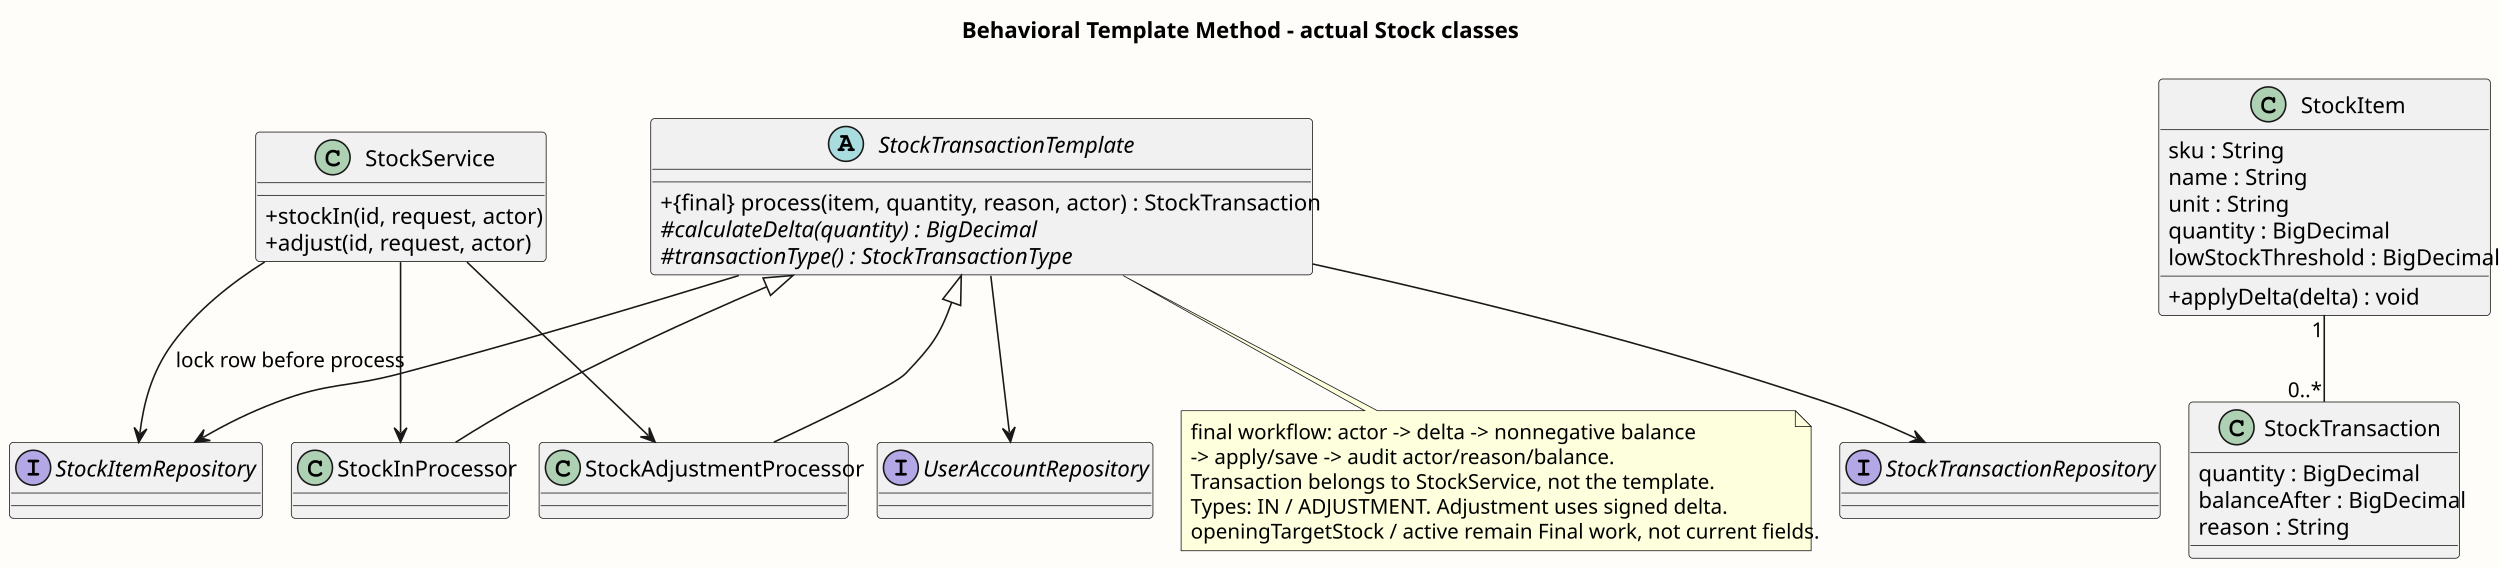
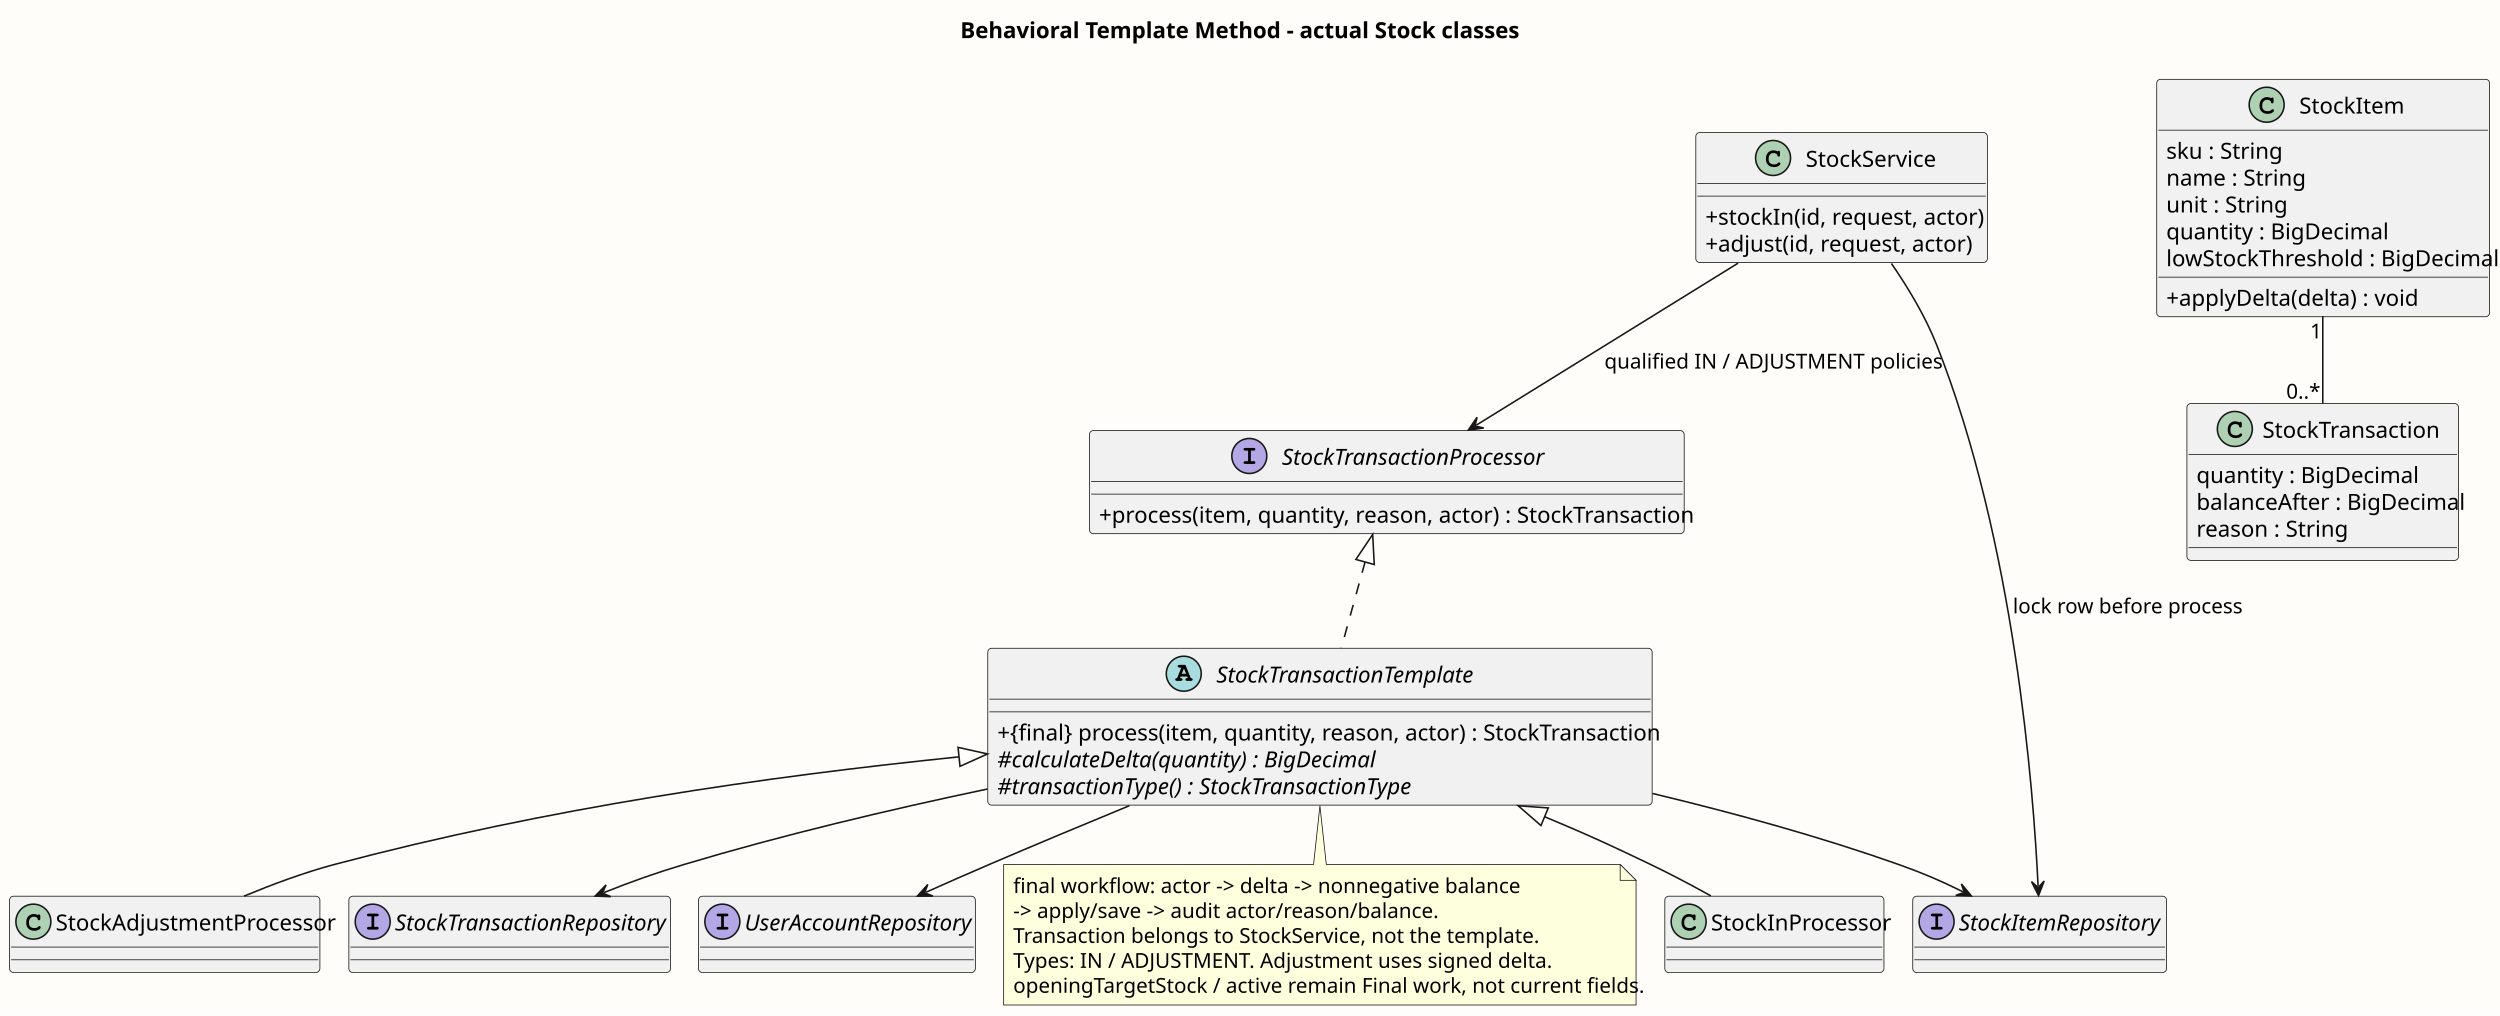
- <svg xmlns="http://www.w3.org/2000/svg" contentStyleType="text/css" data-diagram-type="CLASS" height="359px" preserveAspectRatio="none" style="width:1579px;height:359px;background:#FFFDF9;" version="1.1" viewBox="0 0 1579 359" width="1579px" zoomAndPan="magnify">
+ <svg xmlns="http://www.w3.org/2000/svg" contentStyleType="text/css" data-diagram-type="CLASS" height="639px" preserveAspectRatio="none" style="width:1573px;height:639px;background:#FFFDF9;" version="1.1" viewBox="0 0 1573 639" width="1573px" zoomAndPan="magnify">
  <defs />
  <g>
-     <rect fill="#FFFDF9" height="359" style="stroke:transparent;stroke-width:1;" width="1579" x="0" y="0" />
-     <text fill="#000000" font-family="Tahoma" font-size="14" font-weight="bold" lengthAdjust="spacing" textLength="356.583" x="607.458" y="24.007">Behavioral Template Method - actual Stock classes</text>
+     <rect fill="#FFFDF9" height="639" style="stroke:transparent;stroke-width:1;" width="1573" x="0" y="0" />
+     <text fill="#000000" font-family="Tahoma" font-size="14" font-weight="bold" lengthAdjust="spacing" textLength="356.583" x="604.208" y="24.007">Behavioral Template Method - actual Stock classes</text>
    <g id="elem_StockTransactionTemplate">
-       <rect codeLine="7" fill="#F1F1F1" height="98.695" id="StockTransactionTemplate" rx="2.5" ry="2.5" style="stroke:#181818;stroke-width:0.5;" width="418.034" x="411" y="74.898" />
-       <ellipse cx="534.327" cy="90.898" fill="#A9DCDF" rx="11" ry="11" style="stroke:#181818;stroke-width:1;" />
-       <path d="M536.515,92.664 L532.374,92.664 L531.952,93.695 L532.374,93.695 Q532.983,93.695 533.249,93.93 Q533.515,94.164 533.515,94.555 Q533.515,94.93 533.249,95.164 Q532.983,95.398 532.374,95.398 L530.077,95.398 Q529.468,95.398 529.218,95.164 Q528.952,94.93 528.952,94.539 Q528.952,94.164 529.233,93.93 Q529.499,93.68 530.124,93.695 L532.796,87.039 L531.687,87.039 Q531.077,87.039 530.812,86.805 Q530.546,86.57 530.546,86.18 Q530.546,85.805 530.812,85.57 Q531.077,85.336 531.687,85.336 L535.358,85.336 L538.749,93.695 Q539.343,93.695 539.53,93.836 Q539.921,94.102 539.921,94.555 Q539.921,94.93 539.655,95.164 Q539.405,95.398 538.796,95.398 L536.499,95.398 Q535.89,95.398 535.624,95.164 Q535.358,94.93 535.358,94.539 Q535.358,94.164 535.624,93.93 Q535.89,93.695 536.499,93.695 L536.921,93.695 L536.515,92.664 Z M535.796,90.961 L534.437,87.586 L533.062,90.961 L535.796,90.961 Z " fill="#000000" />
-       <text fill="#000000" font-family="Tahoma" font-size="14" font-style="italic" lengthAdjust="spacing" textLength="162.88" x="554.827" y="96.456">StockTransactionTemplate</text>
-       <line style="stroke:#181818;stroke-width:0.5;" x1="412" x2="828.034" y1="106.898" y2="106.898" />
-       <line style="stroke:#181818;stroke-width:0.5;" x1="412" x2="828.034" y1="114.898" y2="114.898" />
-       <text fill="#000000" font-family="Tahoma" font-size="14" lengthAdjust="spacing" textLength="406.034" x="417" y="132.905">+{final} process(item, quantity, reason, actor) : StockTransaction</text>
-       <text fill="#000000" font-family="Tahoma" font-size="14" font-style="italic" lengthAdjust="spacing" textLength="238.827" x="417" y="149.804">#calculateDelta(quantity) : BigDecimal</text>
-       <text fill="#000000" font-family="Tahoma" font-size="14" font-style="italic" lengthAdjust="spacing" textLength="268.584" x="417" y="166.702">#transactionType() : StockTransactionType</text>
+       <rect codeLine="7" fill="#F1F1F1" height="98.695" id="StockTransactionTemplate" rx="2.5" ry="2.5" style="stroke:#181818;stroke-width:0.5;" width="418.034" x="621.5" y="407.898" />
+       <ellipse cx="744.827" cy="423.898" fill="#A9DCDF" rx="11" ry="11" style="stroke:#181818;stroke-width:1;" />
+       <path d="M747.015,425.664 L742.874,425.664 L742.452,426.695 L742.874,426.695 Q743.483,426.695 743.749,426.93 Q744.015,427.164 744.015,427.555 Q744.015,427.93 743.749,428.164 Q743.483,428.398 742.874,428.398 L740.577,428.398 Q739.968,428.398 739.718,428.164 Q739.452,427.93 739.452,427.539 Q739.452,427.164 739.733,426.93 Q739.999,426.68 740.624,426.695 L743.296,420.039 L742.187,420.039 Q741.577,420.039 741.312,419.805 Q741.046,419.57 741.046,419.18 Q741.046,418.805 741.312,418.57 Q741.577,418.336 742.187,418.336 L745.858,418.336 L749.249,426.695 Q749.843,426.695 750.03,426.836 Q750.421,427.102 750.421,427.555 Q750.421,427.93 750.155,428.164 Q749.905,428.398 749.296,428.398 L746.999,428.398 Q746.39,428.398 746.124,428.164 Q745.858,427.93 745.858,427.539 Q745.858,427.164 746.124,426.93 Q746.39,426.695 746.999,426.695 L747.421,426.695 L747.015,425.664 Z M746.296,423.961 L744.937,420.586 L743.562,423.961 L746.296,423.961 Z " fill="#000000" />
+       <text fill="#000000" font-family="Tahoma" font-size="14" font-style="italic" lengthAdjust="spacing" textLength="162.88" x="765.327" y="429.456">StockTransactionTemplate</text>
+       <line style="stroke:#181818;stroke-width:0.5;" x1="622.5" x2="1038.534" y1="439.898" y2="439.898" />
+       <line style="stroke:#181818;stroke-width:0.5;" x1="622.5" x2="1038.534" y1="447.898" y2="447.898" />
+       <text fill="#000000" font-family="Tahoma" font-size="14" lengthAdjust="spacing" textLength="406.034" x="627.5" y="465.905">+{final} process(item, quantity, reason, actor) : StockTransaction</text>
+       <text fill="#000000" font-family="Tahoma" font-size="14" font-style="italic" lengthAdjust="spacing" textLength="238.827" x="627.5" y="482.804">#calculateDelta(quantity) : BigDecimal</text>
+       <text fill="#000000" font-family="Tahoma" font-size="14" font-style="italic" lengthAdjust="spacing" textLength="268.584" x="627.5" y="499.702">#transactionType() : StockTransactionType</text>
+     </g>
+     <g id="elem_StockTransactionProcessor">
+       <rect codeLine="12" fill="#F1F1F1" height="64.898" id="StockTransactionProcessor" rx="2.5" ry="2.5" style="stroke:#181818;stroke-width:0.5;" width="374.195" x="685.5" y="270.898" />
+       <ellipse cx="786.06" cy="286.898" fill="#B4A7E5" rx="11" ry="11" style="stroke:#181818;stroke-width:1;" />
+       <path d="M787.013,283.539 L787.013,290.195 L788.732,290.195 Q789.341,290.195 789.607,290.43 Q789.873,290.664 789.873,291.055 Q789.873,291.43 789.607,291.664 Q789.341,291.898 788.732,291.898 L783.591,291.898 Q782.982,291.898 782.716,291.664 Q782.451,291.43 782.451,291.039 Q782.451,290.664 782.716,290.43 Q782.982,290.195 783.591,290.195 L785.31,290.195 L785.31,283.539 L783.591,283.539 Q782.982,283.539 782.716,283.305 Q782.451,283.07 782.451,282.68 Q782.451,282.305 782.716,282.07 Q782.982,281.836 783.591,281.836 L788.732,281.836 Q789.341,281.836 789.607,282.07 Q789.873,282.305 789.873,282.68 Q789.873,283.07 789.607,283.305 Q789.341,283.539 788.732,283.539 L787.013,283.539 Z " fill="#000000" />
+       <text fill="#000000" font-family="Tahoma" font-size="14" font-style="italic" lengthAdjust="spacing" textLength="164.575" x="806.56" y="292.456">StockTransactionProcessor</text>
+       <line style="stroke:#181818;stroke-width:0.5;" x1="686.5" x2="1058.695" y1="302.898" y2="302.898" />
+       <line style="stroke:#181818;stroke-width:0.5;" x1="686.5" x2="1058.695" y1="310.898" y2="310.898" />
+       <text fill="#000000" font-family="Tahoma" font-size="14" lengthAdjust="spacing" textLength="362.195" x="691.5" y="328.905">+process(item, quantity, reason, actor) : StockTransaction</text>
    </g>
    <g id="elem_StockInProcessor">
-       <rect codeLine="12" fill="#F1F1F1" height="48" id="StockInProcessor" rx="2.5" ry="2.5" style="stroke:#181818;stroke-width:0.5;" width="137.882" x="184" y="279.398" />
-       <ellipse cx="199" cy="295.398" fill="#ADD1B2" rx="11" ry="11" style="stroke:#181818;stroke-width:1;" />
-       <path d="M201.766,291.273 Q201.922,291.055 202.109,290.945 Q202.297,290.836 202.516,290.836 Q202.891,290.836 203.125,291.102 Q203.359,291.352 203.359,291.961 L203.359,293.414 Q203.359,294.023 203.125,294.289 Q202.891,294.555 202.516,294.555 Q202.172,294.555 201.969,294.352 Q201.766,294.164 201.656,293.648 Q201.609,293.289 201.422,293.102 Q201.094,292.727 200.484,292.508 Q199.875,292.289 199.25,292.289 Q198.484,292.289 197.844,292.617 Q197.219,292.945 196.719,293.695 Q196.234,294.445 196.234,295.477 L196.234,296.57 Q196.234,297.805 197.125,298.633 Q198.016,299.445 199.609,299.445 Q200.547,299.445 201.203,299.195 Q201.594,299.039 202.016,298.602 Q202.281,298.336 202.422,298.258 Q202.578,298.18 202.781,298.18 Q203.109,298.18 203.359,298.445 Q203.625,298.695 203.625,299.039 Q203.625,299.383 203.281,299.789 Q202.781,300.367 201.984,300.695 Q200.906,301.148 199.609,301.148 Q198.094,301.148 196.891,300.523 Q195.906,300.023 195.219,298.961 Q194.531,297.883 194.531,296.602 L194.531,295.445 Q194.531,294.117 195.141,292.977 Q195.766,291.82 196.859,291.211 Q197.953,290.586 199.188,290.586 Q199.922,290.586 200.562,290.758 Q201.219,290.914 201.766,291.273 Z " fill="#000000" />
-       <text fill="#000000" font-family="Tahoma" font-size="14" lengthAdjust="spacing" textLength="105.882" x="213" y="300.956">StockInProcessor</text>
-       <line style="stroke:#181818;stroke-width:0.5;" x1="185" x2="320.882" y1="311.398" y2="311.398" />
-       <line style="stroke:#181818;stroke-width:0.5;" x1="185" x2="320.882" y1="319.398" y2="319.398" />
+       <rect codeLine="15" fill="#F1F1F1" height="48" id="StockInProcessor" rx="2.5" ry="2.5" style="stroke:#181818;stroke-width:0.5;" width="137.882" x="1047.5" y="563.898" />
+       <ellipse cx="1062.5" cy="579.898" fill="#ADD1B2" rx="11" ry="11" style="stroke:#181818;stroke-width:1;" />
+       <path d="M1065.266,575.773 Q1065.422,575.555 1065.609,575.445 Q1065.797,575.336 1066.016,575.336 Q1066.391,575.336 1066.625,575.602 Q1066.859,575.852 1066.859,576.461 L1066.859,577.914 Q1066.859,578.523 1066.625,578.789 Q1066.391,579.055 1066.016,579.055 Q1065.672,579.055 1065.469,578.852 Q1065.266,578.664 1065.156,578.148 Q1065.109,577.789 1064.922,577.602 Q1064.594,577.227 1063.984,577.008 Q1063.375,576.789 1062.75,576.789 Q1061.984,576.789 1061.344,577.117 Q1060.719,577.445 1060.219,578.195 Q1059.734,578.945 1059.734,579.977 L1059.734,581.07 Q1059.734,582.305 1060.625,583.133 Q1061.516,583.945 1063.109,583.945 Q1064.047,583.945 1064.703,583.695 Q1065.094,583.539 1065.516,583.102 Q1065.781,582.836 1065.922,582.758 Q1066.078,582.68 1066.281,582.68 Q1066.609,582.68 1066.859,582.945 Q1067.125,583.195 1067.125,583.539 Q1067.125,583.883 1066.781,584.289 Q1066.281,584.867 1065.484,585.195 Q1064.406,585.648 1063.109,585.648 Q1061.594,585.648 1060.391,585.023 Q1059.406,584.523 1058.719,583.461 Q1058.031,582.383 1058.031,581.102 L1058.031,579.945 Q1058.031,578.617 1058.641,577.477 Q1059.266,576.32 1060.359,575.711 Q1061.453,575.086 1062.688,575.086 Q1063.422,575.086 1064.062,575.258 Q1064.719,575.414 1065.266,575.773 Z " fill="#000000" />
+       <text fill="#000000" font-family="Tahoma" font-size="14" lengthAdjust="spacing" textLength="105.882" x="1076.5" y="585.456">StockInProcessor</text>
+       <line style="stroke:#181818;stroke-width:0.5;" x1="1048.5" x2="1184.382" y1="595.898" y2="595.898" />
+       <line style="stroke:#181818;stroke-width:0.5;" x1="1048.5" x2="1184.382" y1="603.898" y2="603.898" />
    </g>
    <g id="elem_StockAdjustmentProcessor">
-       <rect codeLine="13" fill="#F1F1F1" height="48" id="StockAdjustmentProcessor" rx="2.5" ry="2.5" style="stroke:#181818;stroke-width:0.5;" width="195.283" x="340.5" y="279.398" />
-       <ellipse cx="355.5" cy="295.398" fill="#ADD1B2" rx="11" ry="11" style="stroke:#181818;stroke-width:1;" />
-       <path d="M358.266,291.273 Q358.422,291.055 358.609,290.945 Q358.797,290.836 359.016,290.836 Q359.391,290.836 359.625,291.102 Q359.859,291.352 359.859,291.961 L359.859,293.414 Q359.859,294.023 359.625,294.289 Q359.391,294.555 359.016,294.555 Q358.672,294.555 358.469,294.352 Q358.266,294.164 358.156,293.648 Q358.109,293.289 357.922,293.102 Q357.594,292.727 356.984,292.508 Q356.375,292.289 355.75,292.289 Q354.984,292.289 354.344,292.617 Q353.719,292.945 353.219,293.695 Q352.734,294.445 352.734,295.477 L352.734,296.57 Q352.734,297.805 353.625,298.633 Q354.516,299.445 356.109,299.445 Q357.047,299.445 357.703,299.195 Q358.094,299.039 358.516,298.602 Q358.781,298.336 358.922,298.258 Q359.078,298.18 359.281,298.18 Q359.609,298.18 359.859,298.445 Q360.125,298.695 360.125,299.039 Q360.125,299.383 359.781,299.789 Q359.281,300.367 358.484,300.695 Q357.406,301.148 356.109,301.148 Q354.594,301.148 353.391,300.523 Q352.406,300.023 351.719,298.961 Q351.031,297.883 351.031,296.602 L351.031,295.445 Q351.031,294.117 351.641,292.977 Q352.266,291.82 353.359,291.211 Q354.453,290.586 355.688,290.586 Q356.422,290.586 357.062,290.758 Q357.719,290.914 358.266,291.273 Z " fill="#000000" />
-       <text fill="#000000" font-family="Tahoma" font-size="14" lengthAdjust="spacing" textLength="163.283" x="369.5" y="300.956">StockAdjustmentProcessor</text>
-       <line style="stroke:#181818;stroke-width:0.5;" x1="341.5" x2="534.783" y1="311.398" y2="311.398" />
-       <line style="stroke:#181818;stroke-width:0.5;" x1="341.5" x2="534.783" y1="319.398" y2="319.398" />
+       <rect codeLine="16" fill="#F1F1F1" height="48" id="StockAdjustmentProcessor" rx="2.5" ry="2.5" style="stroke:#181818;stroke-width:0.5;" width="195.283" x="6" y="563.898" />
+       <ellipse cx="21" cy="579.898" fill="#ADD1B2" rx="11" ry="11" style="stroke:#181818;stroke-width:1;" />
+       <path d="M23.766,575.773 Q23.922,575.555 24.109,575.445 Q24.297,575.336 24.516,575.336 Q24.891,575.336 25.125,575.602 Q25.359,575.852 25.359,576.461 L25.359,577.914 Q25.359,578.523 25.125,578.789 Q24.891,579.055 24.516,579.055 Q24.172,579.055 23.969,578.852 Q23.766,578.664 23.656,578.148 Q23.609,577.789 23.422,577.602 Q23.094,577.227 22.484,577.008 Q21.875,576.789 21.25,576.789 Q20.484,576.789 19.844,577.117 Q19.219,577.445 18.719,578.195 Q18.234,578.945 18.234,579.977 L18.234,581.07 Q18.234,582.305 19.125,583.133 Q20.016,583.945 21.609,583.945 Q22.547,583.945 23.203,583.695 Q23.594,583.539 24.016,583.102 Q24.281,582.836 24.422,582.758 Q24.578,582.68 24.781,582.68 Q25.109,582.68 25.359,582.945 Q25.625,583.195 25.625,583.539 Q25.625,583.883 25.281,584.289 Q24.781,584.867 23.984,585.195 Q22.906,585.648 21.609,585.648 Q20.094,585.648 18.891,585.023 Q17.906,584.523 17.219,583.461 Q16.531,582.383 16.531,581.102 L16.531,579.945 Q16.531,578.617 17.141,577.477 Q17.766,576.32 18.859,575.711 Q19.953,575.086 21.188,575.086 Q21.922,575.086 22.562,575.258 Q23.219,575.414 23.766,575.773 Z " fill="#000000" />
+       <text fill="#000000" font-family="Tahoma" font-size="14" lengthAdjust="spacing" textLength="163.283" x="35" y="585.456">StockAdjustmentProcessor</text>
+       <line style="stroke:#181818;stroke-width:0.5;" x1="7" x2="200.283" y1="595.898" y2="595.898" />
+       <line style="stroke:#181818;stroke-width:0.5;" x1="7" x2="200.283" y1="603.898" y2="603.898" />
    </g>
    <g id="elem_StockService">
-       <rect codeLine="14" fill="#F1F1F1" height="81.797" id="StockService" rx="2.5" ry="2.5" style="stroke:#181818;stroke-width:0.5;" width="183.459" x="161.5" y="83.398" />
-       <ellipse cx="210.114" cy="99.398" fill="#ADD1B2" rx="11" ry="11" style="stroke:#181818;stroke-width:1;" />
-       <path d="M212.879,95.273 Q213.036,95.055 213.223,94.945 Q213.411,94.836 213.629,94.836 Q214.004,94.836 214.239,95.102 Q214.473,95.352 214.473,95.961 L214.473,97.414 Q214.473,98.023 214.239,98.289 Q214.004,98.555 213.629,98.555 Q213.286,98.555 213.083,98.352 Q212.879,98.164 212.77,97.648 Q212.723,97.289 212.536,97.102 Q212.208,96.727 211.598,96.508 Q210.989,96.289 210.364,96.289 Q209.598,96.289 208.958,96.617 Q208.333,96.945 207.833,97.695 Q207.348,98.445 207.348,99.477 L207.348,100.57 Q207.348,101.805 208.239,102.633 Q209.129,103.445 210.723,103.445 Q211.661,103.445 212.317,103.195 Q212.708,103.039 213.129,102.602 Q213.395,102.336 213.536,102.258 Q213.692,102.18 213.895,102.18 Q214.223,102.18 214.473,102.445 Q214.739,102.695 214.739,103.039 Q214.739,103.383 214.395,103.789 Q213.895,104.367 213.098,104.695 Q212.02,105.148 210.723,105.148 Q209.208,105.148 208.004,104.523 Q207.02,104.023 206.333,102.961 Q205.645,101.883 205.645,100.602 L205.645,99.445 Q205.645,98.117 206.254,96.977 Q206.879,95.82 207.973,95.211 Q209.067,94.586 210.301,94.586 Q211.036,94.586 211.676,94.758 Q212.333,94.914 212.879,95.273 Z " fill="#000000" />
-       <text fill="#000000" font-family="Tahoma" font-size="14" lengthAdjust="spacing" textLength="77.731" x="230.614" y="104.956">StockService</text>
-       <line style="stroke:#181818;stroke-width:0.5;" x1="162.5" x2="343.959" y1="115.398" y2="115.398" />
-       <line style="stroke:#181818;stroke-width:0.5;" x1="162.5" x2="343.959" y1="123.398" y2="123.398" />
-       <text fill="#000000" font-family="Tahoma" font-size="14" lengthAdjust="spacing" textLength="171.459" x="167.5" y="141.405">+stockIn(id, request, actor)</text>
-       <text fill="#000000" font-family="Tahoma" font-size="14" lengthAdjust="spacing" textLength="164.233" x="167.5" y="158.304">+adjust(id, request, actor)</text>
+       <rect codeLine="17" fill="#F1F1F1" height="81.797" id="StockService" rx="2.5" ry="2.5" style="stroke:#181818;stroke-width:0.5;" width="183.459" x="1067" y="83.398" />
+       <ellipse cx="1115.614" cy="99.398" fill="#ADD1B2" rx="11" ry="11" style="stroke:#181818;stroke-width:1;" />
+       <path d="M1118.379,95.273 Q1118.536,95.055 1118.723,94.945 Q1118.911,94.836 1119.129,94.836 Q1119.504,94.836 1119.739,95.102 Q1119.973,95.352 1119.973,95.961 L1119.973,97.414 Q1119.973,98.023 1119.739,98.289 Q1119.504,98.555 1119.129,98.555 Q1118.786,98.555 1118.582,98.352 Q1118.379,98.164 1118.27,97.648 Q1118.223,97.289 1118.036,97.102 Q1117.707,96.727 1117.098,96.508 Q1116.489,96.289 1115.864,96.289 Q1115.098,96.289 1114.457,96.617 Q1113.832,96.945 1113.332,97.695 Q1112.848,98.445 1112.848,99.477 L1112.848,100.57 Q1112.848,101.805 1113.739,102.633 Q1114.629,103.445 1116.223,103.445 Q1117.161,103.445 1117.817,103.195 Q1118.207,103.039 1118.629,102.602 Q1118.895,102.336 1119.036,102.258 Q1119.192,102.18 1119.395,102.18 Q1119.723,102.18 1119.973,102.445 Q1120.239,102.695 1120.239,103.039 Q1120.239,103.383 1119.895,103.789 Q1119.395,104.367 1118.598,104.695 Q1117.52,105.148 1116.223,105.148 Q1114.707,105.148 1113.504,104.523 Q1112.52,104.023 1111.832,102.961 Q1111.145,101.883 1111.145,100.602 L1111.145,99.445 Q1111.145,98.117 1111.754,96.977 Q1112.379,95.82 1113.473,95.211 Q1114.567,94.586 1115.801,94.586 Q1116.536,94.586 1117.176,94.758 Q1117.832,94.914 1118.379,95.273 Z " fill="#000000" />
+       <text fill="#000000" font-family="Tahoma" font-size="14" lengthAdjust="spacing" textLength="77.731" x="1136.114" y="104.956">StockService</text>
+       <line style="stroke:#181818;stroke-width:0.5;" x1="1068" x2="1249.459" y1="115.398" y2="115.398" />
+       <line style="stroke:#181818;stroke-width:0.5;" x1="1068" x2="1249.459" y1="123.398" y2="123.398" />
+       <text fill="#000000" font-family="Tahoma" font-size="14" lengthAdjust="spacing" textLength="171.459" x="1073" y="141.405">+stockIn(id, request, actor)</text>
+       <text fill="#000000" font-family="Tahoma" font-size="14" lengthAdjust="spacing" textLength="164.233" x="1073" y="158.304">+adjust(id, request, actor)</text>
    </g>
    <g id="elem_StockItem">
-       <rect codeLine="18" fill="#F1F1F1" height="149.391" id="StockItem" rx="2.5" ry="2.5" style="stroke:#181818;stroke-width:0.5;" width="209.415" x="1363.5" y="49.898" />
-       <ellipse cx="1432.683" cy="65.898" fill="#ADD1B2" rx="11" ry="11" style="stroke:#181818;stroke-width:1;" />
-       <path d="M1435.449,61.773 Q1435.605,61.555 1435.793,61.445 Q1435.98,61.336 1436.199,61.336 Q1436.574,61.336 1436.808,61.602 Q1437.043,61.852 1437.043,62.461 L1437.043,63.914 Q1437.043,64.523 1436.808,64.789 Q1436.574,65.055 1436.199,65.055 Q1435.855,65.055 1435.652,64.852 Q1435.449,64.664 1435.339,64.148 Q1435.293,63.789 1435.105,63.602 Q1434.777,63.227 1434.168,63.008 Q1433.558,62.789 1432.933,62.789 Q1432.168,62.789 1431.527,63.117 Q1430.902,63.445 1430.402,64.195 Q1429.918,64.945 1429.918,65.977 L1429.918,67.07 Q1429.918,68.305 1430.808,69.133 Q1431.699,69.945 1433.293,69.945 Q1434.23,69.945 1434.886,69.695 Q1435.277,69.539 1435.699,69.102 Q1435.964,68.836 1436.105,68.758 Q1436.261,68.68 1436.464,68.68 Q1436.793,68.68 1437.043,68.945 Q1437.308,69.195 1437.308,69.539 Q1437.308,69.883 1436.964,70.289 Q1436.464,70.867 1435.668,71.195 Q1434.589,71.648 1433.293,71.648 Q1431.777,71.648 1430.574,71.023 Q1429.589,70.523 1428.902,69.461 Q1428.214,68.383 1428.214,67.102 L1428.214,65.945 Q1428.214,64.617 1428.824,63.477 Q1429.449,62.32 1430.543,61.711 Q1431.636,61.086 1432.871,61.086 Q1433.605,61.086 1434.246,61.258 Q1434.902,61.414 1435.449,61.773 Z " fill="#000000" />
-       <text fill="#000000" font-family="Tahoma" font-size="14" lengthAdjust="spacing" textLength="62.549" x="1453.183" y="71.456">StockItem</text>
-       <line style="stroke:#181818;stroke-width:0.5;" x1="1364.5" x2="1571.915" y1="81.898" y2="81.898" />
-       <text fill="#000000" font-family="Tahoma" font-size="14" lengthAdjust="spacing" textLength="70.998" x="1369.5" y="99.905">sku : String</text>
-       <text fill="#000000" font-family="Tahoma" font-size="14" lengthAdjust="spacing" textLength="84.253" x="1369.5" y="116.804">name : String</text>
-       <text fill="#000000" font-family="Tahoma" font-size="14" lengthAdjust="spacing" textLength="73.466" x="1369.5" y="133.702">unit : String</text>
-       <text fill="#000000" font-family="Tahoma" font-size="14" lengthAdjust="spacing" textLength="131.954" x="1369.5" y="150.601">quantity : BigDecimal</text>
-       <text fill="#000000" font-family="Tahoma" font-size="14" lengthAdjust="spacing" textLength="197.415" x="1369.5" y="167.499">lowStockThreshold : BigDecimal</text>
-       <line style="stroke:#181818;stroke-width:0.5;" x1="1364.5" x2="1571.915" y1="174.391" y2="174.391" />
-       <text fill="#000000" font-family="Tahoma" font-size="14" lengthAdjust="spacing" textLength="155.545" x="1369.5" y="192.398">+applyDelta(delta) : void</text>
+       <rect codeLine="21" fill="#F1F1F1" height="149.391" id="StockItem" rx="2.5" ry="2.5" style="stroke:#181818;stroke-width:0.5;" width="209.415" x="1357" y="49.898" />
+       <ellipse cx="1426.183" cy="65.898" fill="#ADD1B2" rx="11" ry="11" style="stroke:#181818;stroke-width:1;" />
+       <path d="M1428.949,61.773 Q1429.105,61.555 1429.293,61.445 Q1429.48,61.336 1429.699,61.336 Q1430.074,61.336 1430.308,61.602 Q1430.543,61.852 1430.543,62.461 L1430.543,63.914 Q1430.543,64.523 1430.308,64.789 Q1430.074,65.055 1429.699,65.055 Q1429.355,65.055 1429.152,64.852 Q1428.949,64.664 1428.839,64.148 Q1428.793,63.789 1428.605,63.602 Q1428.277,63.227 1427.668,63.008 Q1427.058,62.789 1426.433,62.789 Q1425.668,62.789 1425.027,63.117 Q1424.402,63.445 1423.902,64.195 Q1423.418,64.945 1423.418,65.977 L1423.418,67.07 Q1423.418,68.305 1424.308,69.133 Q1425.199,69.945 1426.793,69.945 Q1427.73,69.945 1428.386,69.695 Q1428.777,69.539 1429.199,69.102 Q1429.464,68.836 1429.605,68.758 Q1429.761,68.68 1429.964,68.68 Q1430.293,68.68 1430.543,68.945 Q1430.808,69.195 1430.808,69.539 Q1430.808,69.883 1430.464,70.289 Q1429.964,70.867 1429.168,71.195 Q1428.089,71.648 1426.793,71.648 Q1425.277,71.648 1424.074,71.023 Q1423.089,70.523 1422.402,69.461 Q1421.714,68.383 1421.714,67.102 L1421.714,65.945 Q1421.714,64.617 1422.324,63.477 Q1422.949,62.32 1424.043,61.711 Q1425.136,61.086 1426.371,61.086 Q1427.105,61.086 1427.746,61.258 Q1428.402,61.414 1428.949,61.773 Z " fill="#000000" />
+       <text fill="#000000" font-family="Tahoma" font-size="14" lengthAdjust="spacing" textLength="62.549" x="1446.683" y="71.456">StockItem</text>
+       <line style="stroke:#181818;stroke-width:0.5;" x1="1358" x2="1565.415" y1="81.898" y2="81.898" />
+       <text fill="#000000" font-family="Tahoma" font-size="14" lengthAdjust="spacing" textLength="70.998" x="1363" y="99.905">sku : String</text>
+       <text fill="#000000" font-family="Tahoma" font-size="14" lengthAdjust="spacing" textLength="84.253" x="1363" y="116.804">name : String</text>
+       <text fill="#000000" font-family="Tahoma" font-size="14" lengthAdjust="spacing" textLength="73.466" x="1363" y="133.702">unit : String</text>
+       <text fill="#000000" font-family="Tahoma" font-size="14" lengthAdjust="spacing" textLength="131.954" x="1363" y="150.601">quantity : BigDecimal</text>
+       <text fill="#000000" font-family="Tahoma" font-size="14" lengthAdjust="spacing" textLength="197.415" x="1363" y="167.499">lowStockThreshold : BigDecimal</text>
+       <line style="stroke:#181818;stroke-width:0.5;" x1="1358" x2="1565.415" y1="174.391" y2="174.391" />
+       <text fill="#000000" font-family="Tahoma" font-size="14" lengthAdjust="spacing" textLength="155.545" x="1363" y="192.398">+applyDelta(delta) : void</text>
    </g>
    <g id="elem_StockTransaction">
-       <rect codeLine="26" fill="#F1F1F1" height="98.695" id="StockTransaction" rx="2.5" ry="2.5" style="stroke:#181818;stroke-width:0.5;" width="170.935" x="1382.5" y="253.898" />
-       <ellipse cx="1412.663" cy="269.898" fill="#ADD1B2" rx="11" ry="11" style="stroke:#181818;stroke-width:1;" />
-       <path d="M1415.429,265.773 Q1415.585,265.555 1415.773,265.445 Q1415.96,265.336 1416.179,265.336 Q1416.554,265.336 1416.788,265.602 Q1417.023,265.852 1417.023,266.461 L1417.023,267.914 Q1417.023,268.523 1416.788,268.789 Q1416.554,269.055 1416.179,269.055 Q1415.835,269.055 1415.632,268.852 Q1415.429,268.664 1415.32,268.148 Q1415.273,267.789 1415.085,267.602 Q1414.757,267.227 1414.148,267.008 Q1413.538,266.789 1412.913,266.789 Q1412.148,266.789 1411.507,267.117 Q1410.882,267.445 1410.382,268.195 Q1409.898,268.945 1409.898,269.977 L1409.898,271.07 Q1409.898,272.305 1410.788,273.133 Q1411.679,273.945 1413.273,273.945 Q1414.21,273.945 1414.867,273.695 Q1415.257,273.539 1415.679,273.102 Q1415.945,272.836 1416.085,272.758 Q1416.242,272.68 1416.445,272.68 Q1416.773,272.68 1417.023,272.945 Q1417.288,273.195 1417.288,273.539 Q1417.288,273.883 1416.945,274.289 Q1416.445,274.867 1415.648,275.195 Q1414.57,275.648 1413.273,275.648 Q1411.757,275.648 1410.554,275.023 Q1409.57,274.523 1408.882,273.461 Q1408.195,272.383 1408.195,271.102 L1408.195,269.945 Q1408.195,268.617 1408.804,267.477 Q1409.429,266.32 1410.523,265.711 Q1411.617,265.086 1412.851,265.086 Q1413.585,265.086 1414.226,265.258 Q1414.882,265.414 1415.429,265.773 Z " fill="#000000" />
-       <text fill="#000000" font-family="Tahoma" font-size="14" lengthAdjust="spacing" textLength="105.239" x="1430.033" y="275.456">StockTransaction</text>
-       <line style="stroke:#181818;stroke-width:0.5;" x1="1383.5" x2="1552.436" y1="285.898" y2="285.898" />
-       <text fill="#000000" font-family="Tahoma" font-size="14" lengthAdjust="spacing" textLength="131.954" x="1388.5" y="303.905">quantity : BigDecimal</text>
-       <text fill="#000000" font-family="Tahoma" font-size="14" lengthAdjust="spacing" textLength="158.935" x="1388.5" y="320.804">balanceAfter : BigDecimal</text>
-       <text fill="#000000" font-family="Tahoma" font-size="14" lengthAdjust="spacing" textLength="91.39" x="1388.5" y="337.702">reason : String</text>
-       <line style="stroke:#181818;stroke-width:0.5;" x1="1383.5" x2="1552.436" y1="344.594" y2="344.594" />
+       <rect codeLine="29" fill="#F1F1F1" height="98.695" id="StockTransaction" rx="2.5" ry="2.5" style="stroke:#181818;stroke-width:0.5;" width="170.935" x="1376" y="253.898" />
+       <ellipse cx="1406.163" cy="269.898" fill="#ADD1B2" rx="11" ry="11" style="stroke:#181818;stroke-width:1;" />
+       <path d="M1408.929,265.773 Q1409.085,265.555 1409.273,265.445 Q1409.46,265.336 1409.679,265.336 Q1410.054,265.336 1410.288,265.602 Q1410.523,265.852 1410.523,266.461 L1410.523,267.914 Q1410.523,268.523 1410.288,268.789 Q1410.054,269.055 1409.679,269.055 Q1409.335,269.055 1409.132,268.852 Q1408.929,268.664 1408.82,268.148 Q1408.773,267.789 1408.585,267.602 Q1408.257,267.227 1407.648,267.008 Q1407.038,266.789 1406.413,266.789 Q1405.648,266.789 1405.007,267.117 Q1404.382,267.445 1403.882,268.195 Q1403.398,268.945 1403.398,269.977 L1403.398,271.07 Q1403.398,272.305 1404.288,273.133 Q1405.179,273.945 1406.773,273.945 Q1407.71,273.945 1408.367,273.695 Q1408.757,273.539 1409.179,273.102 Q1409.445,272.836 1409.585,272.758 Q1409.742,272.68 1409.945,272.68 Q1410.273,272.68 1410.523,272.945 Q1410.788,273.195 1410.788,273.539 Q1410.788,273.883 1410.445,274.289 Q1409.945,274.867 1409.148,275.195 Q1408.07,275.648 1406.773,275.648 Q1405.257,275.648 1404.054,275.023 Q1403.07,274.523 1402.382,273.461 Q1401.695,272.383 1401.695,271.102 L1401.695,269.945 Q1401.695,268.617 1402.304,267.477 Q1402.929,266.32 1404.023,265.711 Q1405.117,265.086 1406.351,265.086 Q1407.085,265.086 1407.726,265.258 Q1408.382,265.414 1408.929,265.773 Z " fill="#000000" />
+       <text fill="#000000" font-family="Tahoma" font-size="14" lengthAdjust="spacing" textLength="105.239" x="1423.533" y="275.456">StockTransaction</text>
+       <line style="stroke:#181818;stroke-width:0.5;" x1="1377" x2="1545.936" y1="285.898" y2="285.898" />
+       <text fill="#000000" font-family="Tahoma" font-size="14" lengthAdjust="spacing" textLength="131.954" x="1382" y="303.905">quantity : BigDecimal</text>
+       <text fill="#000000" font-family="Tahoma" font-size="14" lengthAdjust="spacing" textLength="158.935" x="1382" y="320.804">balanceAfter : BigDecimal</text>
+       <text fill="#000000" font-family="Tahoma" font-size="14" lengthAdjust="spacing" textLength="91.39" x="1382" y="337.702">reason : String</text>
+       <line style="stroke:#181818;stroke-width:0.5;" x1="1377" x2="1545.936" y1="344.594" y2="344.594" />
    </g>
    <g id="elem_StockItemRepository">
-       <rect codeLine="31" fill="#F1F1F1" height="48" id="StockItemRepository" rx="2.5" ry="2.5" style="stroke:#181818;stroke-width:0.5;" width="159.695" x="6" y="279.398" />
-       <ellipse cx="21" cy="295.398" fill="#B4A7E5" rx="11" ry="11" style="stroke:#181818;stroke-width:1;" />
-       <path d="M21.953,292.039 L21.953,298.695 L23.672,298.695 Q24.281,298.695 24.547,298.93 Q24.812,299.164 24.812,299.555 Q24.812,299.93 24.547,300.164 Q24.281,300.398 23.672,300.398 L18.531,300.398 Q17.922,300.398 17.656,300.164 Q17.391,299.93 17.391,299.539 Q17.391,299.164 17.656,298.93 Q17.922,298.695 18.531,298.695 L20.25,298.695 L20.25,292.039 L18.531,292.039 Q17.922,292.039 17.656,291.805 Q17.391,291.57 17.391,291.18 Q17.391,290.805 17.656,290.57 Q17.922,290.336 18.531,290.336 L23.672,290.336 Q24.281,290.336 24.547,290.57 Q24.812,290.805 24.812,291.18 Q24.812,291.57 24.547,291.805 Q24.281,292.039 23.672,292.039 L21.953,292.039 Z " fill="#000000" />
-       <text fill="#000000" font-family="Tahoma" font-size="14" font-style="italic" lengthAdjust="spacing" textLength="127.695" x="35" y="300.956">StockItemRepository</text>
-       <line style="stroke:#181818;stroke-width:0.5;" x1="7" x2="164.695" y1="311.398" y2="311.398" />
-       <line style="stroke:#181818;stroke-width:0.5;" x1="7" x2="164.695" y1="319.398" y2="319.398" />
+       <rect codeLine="34" fill="#F1F1F1" height="48" id="StockItemRepository" rx="2.5" ry="2.5" style="stroke:#181818;stroke-width:0.5;" width="159.695" x="1203.5" y="563.898" />
+       <ellipse cx="1218.5" cy="579.898" fill="#B4A7E5" rx="11" ry="11" style="stroke:#181818;stroke-width:1;" />
+       <path d="M1219.453,576.539 L1219.453,583.195 L1221.172,583.195 Q1221.781,583.195 1222.047,583.43 Q1222.312,583.664 1222.312,584.055 Q1222.312,584.43 1222.047,584.664 Q1221.781,584.898 1221.172,584.898 L1216.031,584.898 Q1215.422,584.898 1215.156,584.664 Q1214.891,584.43 1214.891,584.039 Q1214.891,583.664 1215.156,583.43 Q1215.422,583.195 1216.031,583.195 L1217.75,583.195 L1217.75,576.539 L1216.031,576.539 Q1215.422,576.539 1215.156,576.305 Q1214.891,576.07 1214.891,575.68 Q1214.891,575.305 1215.156,575.07 Q1215.422,574.836 1216.031,574.836 L1221.172,574.836 Q1221.781,574.836 1222.047,575.07 Q1222.312,575.305 1222.312,575.68 Q1222.312,576.07 1222.047,576.305 Q1221.781,576.539 1221.172,576.539 L1219.453,576.539 Z " fill="#000000" />
+       <text fill="#000000" font-family="Tahoma" font-size="14" font-style="italic" lengthAdjust="spacing" textLength="127.695" x="1232.5" y="585.456">StockItemRepository</text>
+       <line style="stroke:#181818;stroke-width:0.5;" x1="1204.5" x2="1362.195" y1="595.898" y2="595.898" />
+       <line style="stroke:#181818;stroke-width:0.5;" x1="1204.5" x2="1362.195" y1="603.898" y2="603.898" />
    </g>
    <g id="elem_StockTransactionRepository">
-       <rect codeLine="32" fill="#F1F1F1" height="48" id="StockTransactionRepository" rx="2.5" ry="2.5" style="stroke:#181818;stroke-width:0.5;" width="202.386" x="1162" y="279.398" />
-       <ellipse cx="1177" cy="295.398" fill="#B4A7E5" rx="11" ry="11" style="stroke:#181818;stroke-width:1;" />
-       <path d="M1177.953,292.039 L1177.953,298.695 L1179.672,298.695 Q1180.281,298.695 1180.547,298.93 Q1180.812,299.164 1180.812,299.555 Q1180.812,299.93 1180.547,300.164 Q1180.281,300.398 1179.672,300.398 L1174.531,300.398 Q1173.922,300.398 1173.656,300.164 Q1173.391,299.93 1173.391,299.539 Q1173.391,299.164 1173.656,298.93 Q1173.922,298.695 1174.531,298.695 L1176.25,298.695 L1176.25,292.039 L1174.531,292.039 Q1173.922,292.039 1173.656,291.805 Q1173.391,291.57 1173.391,291.18 Q1173.391,290.805 1173.656,290.57 Q1173.922,290.336 1174.531,290.336 L1179.672,290.336 Q1180.281,290.336 1180.547,290.57 Q1180.812,290.805 1180.812,291.18 Q1180.812,291.57 1180.547,291.805 Q1180.281,292.039 1179.672,292.039 L1177.953,292.039 Z " fill="#000000" />
-       <text fill="#000000" font-family="Tahoma" font-size="14" font-style="italic" lengthAdjust="spacing" textLength="170.386" x="1191" y="300.956">StockTransactionRepository</text>
-       <line style="stroke:#181818;stroke-width:0.5;" x1="1163" x2="1363.386" y1="311.398" y2="311.398" />
-       <line style="stroke:#181818;stroke-width:0.5;" x1="1163" x2="1363.386" y1="319.398" y2="319.398" />
+       <rect codeLine="35" fill="#F1F1F1" height="48" id="StockTransactionRepository" rx="2.5" ry="2.5" style="stroke:#181818;stroke-width:0.5;" width="202.386" x="219.5" y="563.898" />
+       <ellipse cx="234.5" cy="579.898" fill="#B4A7E5" rx="11" ry="11" style="stroke:#181818;stroke-width:1;" />
+       <path d="M235.453,576.539 L235.453,583.195 L237.172,583.195 Q237.781,583.195 238.047,583.43 Q238.312,583.664 238.312,584.055 Q238.312,584.43 238.047,584.664 Q237.781,584.898 237.172,584.898 L232.031,584.898 Q231.422,584.898 231.156,584.664 Q230.891,584.43 230.891,584.039 Q230.891,583.664 231.156,583.43 Q231.422,583.195 232.031,583.195 L233.75,583.195 L233.75,576.539 L232.031,576.539 Q231.422,576.539 231.156,576.305 Q230.891,576.07 230.891,575.68 Q230.891,575.305 231.156,575.07 Q231.422,574.836 232.031,574.836 L237.172,574.836 Q237.781,574.836 238.047,575.07 Q238.312,575.305 238.312,575.68 Q238.312,576.07 238.047,576.305 Q237.781,576.539 237.172,576.539 L235.453,576.539 Z " fill="#000000" />
+       <text fill="#000000" font-family="Tahoma" font-size="14" font-style="italic" lengthAdjust="spacing" textLength="170.386" x="248.5" y="585.456">StockTransactionRepository</text>
+       <line style="stroke:#181818;stroke-width:0.5;" x1="220.5" x2="420.886" y1="595.898" y2="595.898" />
+       <line style="stroke:#181818;stroke-width:0.5;" x1="220.5" x2="420.886" y1="603.898" y2="603.898" />
    </g>
    <g id="elem_UserAccountRepository">
-       <rect codeLine="33" fill="#F1F1F1" height="48" id="UserAccountRepository" rx="2.5" ry="2.5" style="stroke:#181818;stroke-width:0.5;" width="174.201" x="554" y="279.398" />
-       <ellipse cx="569" cy="295.398" fill="#B4A7E5" rx="11" ry="11" style="stroke:#181818;stroke-width:1;" />
-       <path d="M569.953,292.039 L569.953,298.695 L571.672,298.695 Q572.281,298.695 572.547,298.93 Q572.812,299.164 572.812,299.555 Q572.812,299.93 572.547,300.164 Q572.281,300.398 571.672,300.398 L566.531,300.398 Q565.922,300.398 565.656,300.164 Q565.391,299.93 565.391,299.539 Q565.391,299.164 565.656,298.93 Q565.922,298.695 566.531,298.695 L568.25,298.695 L568.25,292.039 L566.531,292.039 Q565.922,292.039 565.656,291.805 Q565.391,291.57 565.391,291.18 Q565.391,290.805 565.656,290.57 Q565.922,290.336 566.531,290.336 L571.672,290.336 Q572.281,290.336 572.547,290.57 Q572.812,290.805 572.812,291.18 Q572.812,291.57 572.547,291.805 Q572.281,292.039 571.672,292.039 L569.953,292.039 Z " fill="#000000" />
-       <text fill="#000000" font-family="Tahoma" font-size="14" font-style="italic" lengthAdjust="spacing" textLength="142.201" x="583" y="300.956">UserAccountRepository</text>
-       <line style="stroke:#181818;stroke-width:0.5;" x1="555" x2="727.201" y1="311.398" y2="311.398" />
-       <line style="stroke:#181818;stroke-width:0.5;" x1="555" x2="727.201" y1="319.398" y2="319.398" />
+       <rect codeLine="36" fill="#F1F1F1" height="48" id="UserAccountRepository" rx="2.5" ry="2.5" style="stroke:#181818;stroke-width:0.5;" width="174.201" x="439.5" y="563.898" />
+       <ellipse cx="454.5" cy="579.898" fill="#B4A7E5" rx="11" ry="11" style="stroke:#181818;stroke-width:1;" />
+       <path d="M455.453,576.539 L455.453,583.195 L457.172,583.195 Q457.781,583.195 458.047,583.43 Q458.312,583.664 458.312,584.055 Q458.312,584.43 458.047,584.664 Q457.781,584.898 457.172,584.898 L452.031,584.898 Q451.422,584.898 451.156,584.664 Q450.891,584.43 450.891,584.039 Q450.891,583.664 451.156,583.43 Q451.422,583.195 452.031,583.195 L453.75,583.195 L453.75,576.539 L452.031,576.539 Q451.422,576.539 451.156,576.305 Q450.891,576.07 450.891,575.68 Q450.891,575.305 451.156,575.07 Q451.422,574.836 452.031,574.836 L457.172,574.836 Q457.781,574.836 458.047,575.07 Q458.312,575.305 458.312,575.68 Q458.312,576.07 458.047,576.305 Q457.781,576.539 457.172,576.539 L455.453,576.539 Z " fill="#000000" />
+       <text fill="#000000" font-family="Tahoma" font-size="14" font-style="italic" lengthAdjust="spacing" textLength="142.201" x="468.5" y="585.456">UserAccountRepository</text>
+       <line style="stroke:#181818;stroke-width:0.5;" x1="440.5" x2="612.701" y1="595.898" y2="595.898" />
+       <line style="stroke:#181818;stroke-width:0.5;" x1="440.5" x2="612.701" y1="603.898" y2="603.898" />
    </g>
-     <g id="elem_GMN20">
-       <path d="M746,259.398 L746,347.856 A0,0 0 0 0 746,347.856 L1143.911,347.856 A0,0 0 0 0 1143.911,347.856 L1143.911,269.398 L1133.911,259.398 L869.933,259.398 L709.238,173.999 L861.933,259.398 L746,259.398 A0,0 0 0 0 746,259.398 " fill="#FEFFDD" style="stroke:#181818;stroke-width:0.5;" />
-       <path d="M1133.911,259.398 L1133.911,269.398 L1143.911,269.398 L1133.911,259.398 " fill="#FEFFDD" style="stroke:#181818;stroke-width:0.5;" />
-       <text fill="#000000" font-family="Tahoma" font-size="13" lengthAdjust="spacing" textLength="308.502" x="752" y="277.405">final workflow: actor -&gt; delta -&gt; nonnegative balance</text>
-       <text fill="#000000" font-family="Tahoma" font-size="13" lengthAdjust="spacing" textLength="259.886" x="752" y="293.096">-&gt; apply/save -&gt; audit actor/reason/balance.</text>
-       <text fill="#000000" font-family="Tahoma" font-size="13" lengthAdjust="spacing" textLength="314.101" x="752" y="308.788">Transaction belongs to StockService, not the template.</text>
-       <text fill="#000000" font-family="Tahoma" font-size="13" lengthAdjust="spacing" textLength="328.764" x="752" y="324.479">Types: IN / ADJUSTMENT. Adjustment uses signed delta.</text>
-       <text fill="#000000" font-family="Tahoma" font-size="13" lengthAdjust="spacing" textLength="376.911" x="752" y="340.17">openingTargetStock / active remain Final work, not current fields.</text>
+     <g id="elem_GMN21">
+       <path d="M631.5,543.898 L631.5,632.356 A0,0 0 0 0 631.5,632.356 L1029.411,632.356 A0,0 0 0 0 1029.411,632.356 L1029.411,553.898 L1019.411,543.898 L834.5,543.898 L830.5,506.979 L826.5,543.898 L631.5,543.898 A0,0 0 0 0 631.5,543.898 " fill="#FEFFDD" style="stroke:#181818;stroke-width:0.5;" />
+       <path d="M1019.411,543.898 L1019.411,553.898 L1029.411,553.898 L1019.411,543.898 " fill="#FEFFDD" style="stroke:#181818;stroke-width:0.5;" />
+       <text fill="#000000" font-family="Tahoma" font-size="13" lengthAdjust="spacing" textLength="308.502" x="637.5" y="561.905">final workflow: actor -&gt; delta -&gt; nonnegative balance</text>
+       <text fill="#000000" font-family="Tahoma" font-size="13" lengthAdjust="spacing" textLength="259.886" x="637.5" y="577.596">-&gt; apply/save -&gt; audit actor/reason/balance.</text>
+       <text fill="#000000" font-family="Tahoma" font-size="13" lengthAdjust="spacing" textLength="314.101" x="637.5" y="593.288">Transaction belongs to StockService, not the template.</text>
+       <text fill="#000000" font-family="Tahoma" font-size="13" lengthAdjust="spacing" textLength="328.764" x="637.5" y="608.979">Types: IN / ADJUSTMENT. Adjustment uses signed delta.</text>
+       <text fill="#000000" font-family="Tahoma" font-size="13" lengthAdjust="spacing" textLength="376.911" x="637.5" y="624.67">openingTargetStock / active remain Final work, not current fields.</text>
    </g>
-     <polygon fill="transparent" points="500.832,173.994,481.925,175.575,486.655,186.603,500.832,173.994" style="stroke:#181818;stroke-width:1;" />
-     <path d="M484.29,181.089 C431.46,203.748 385.582,224.971 331,253.898 C316.488,261.59 301.027,270.943 287.729,279.376 " fill="transparent" style="stroke:#181818;stroke-width:1;" />
-     <polygon fill="transparent" points="607.141,174.001,595.442,188.938,606.744,192.971,607.141,174.001" style="stroke:#181818;stroke-width:1;" />
-     <path d="M601.093,190.954 C593.593,211.974 588.354,218.691 572,235.898 C565.559,242.676 523.966,262.869 488.804,279.242 " fill="transparent" style="stroke:#181818;stroke-width:1;" />
-     <polygon fill="#181818" points="253,279.202,257,270.202,253,274.202,249,270.202,253,279.202" style="stroke:#181818;stroke-width:1;" />
-     <path d="M253,165.562 C253,200.649 253,244.358 253,273.202 " fill="transparent" style="stroke:#181818;stroke-width:1;" />
-     <polygon fill="#181818" points="413.755,279.202,410.017,270.09,410.142,275.745,404.487,275.87,413.755,279.202" style="stroke:#181818;stroke-width:1;" />
-     <path d="M294.979,165.562 C331.652,200.649 379.272,246.21 409.42,275.054 " fill="transparent" style="stroke:#181818;stroke-width:1;" />
-     <polygon fill="#181818" points="87.633,279.375,92.723,270.942,88.256,274.413,84.785,269.947,87.633,279.375" style="stroke:#181818;stroke-width:1;" />
-     <path d="M167.166,165.466 C145.532,179.112 124.172,196.253 109,216.898 C95.528,235.23 90.693,254.989 88.38,273.421 " fill="transparent" style="stroke:#181818;stroke-width:1;" />
-     <text fill="#000000" font-family="Tahoma" font-size="13" lengthAdjust="spacing" textLength="136.208" x="111" y="231.905">lock row before process</text>
-     <polygon fill="#181818" points="123.03,279.275,132.827,278.265,127.367,276.786,128.845,271.326,123.03,279.275" style="stroke:#181818;stroke-width:1;" />
-     <path d="M466.628,174.028 C401.096,194.168 323.581,217.15 253,235.898 C218.615,245.032 208.261,241.27 175,253.898 C157.233,260.644 143.821,267.344 128.234,276.289 " fill="transparent" style="stroke:#181818;stroke-width:1;" />
-     <polygon fill="#181818" points="1215.817,279.377,1209.296,271.997,1211.27,277.298,1205.969,279.272,1215.817,279.377" style="stroke:#181818;stroke-width:1;" />
-     <path d="M829.054,166.726 C928.383,188.655 1048.059,218.431 1153,253.898 C1174.058,261.015 1191.176,268.109 1210.361,276.882 " fill="transparent" style="stroke:#181818;stroke-width:1;" />
-     <polygon fill="#181818" points="638.235,279.09,641.146,269.681,637.645,274.124,633.202,270.623,638.235,279.09" style="stroke:#181818;stroke-width:1;" />
-     <path d="M625.794,174.233 C629.849,208.41 634.377,246.579 637.528,273.131 " fill="transparent" style="stroke:#181818;stroke-width:1;" />
-     <path d="M1468,198.925 C1468,217.446 1468,236.869 1468,253.819 " fill="transparent" style="stroke:#181818;stroke-width:1;" />
-     <text fill="#000000" font-family="Tahoma" font-size="13" lengthAdjust="spacing" textLength="22.064" x="1445" y="250.826">0..*</text>
-     <text fill="#000000" font-family="Tahoma" font-size="13" lengthAdjust="spacing" textLength="7.097" x="1460" y="212.931">1</text>
+     <polygon fill="transparent" points="955.251,506.975,969.562,519.433,974.175,508.355,955.251,506.975" style="stroke:#181818;stroke-width:1;" />
+     <path d="M971.869,513.894 C999.54,525.416 1011.918,531.159 1038.5,543.898 C1051.05,549.913 1064.416,557.013 1076.474,563.692 " fill="transparent" style="stroke:#181818;stroke-width:1;" />
+     <polygon fill="transparent" points="621.317,474.375,602.798,470.242,604.023,482.18,621.317,474.375" style="stroke:#181818;stroke-width:1;" />
+     <path d="M603.411,476.211 C482.016,488.661 344.922,508.2 210.5,543.898 C191.441,548.96 171.207,556.492 153.525,563.845 " fill="transparent" style="stroke:#181818;stroke-width:1;" />
+     <polygon fill="transparent" points="863.695,336.263,853.118,352.014,864.685,355.211,863.695,336.263" style="stroke:#181818;stroke-width:1;" />
+     <path d="M858.901,353.613 C853.177,374.331 850.395,384.397 843.927,407.807 " fill="transparent" style="stroke:#181818;stroke-width:1;stroke-dasharray:7.0,7.0;" />
+     <polygon fill="#181818" points="923.817,270.639,933.575,269.305,928.068,268.008,929.365,262.502,923.817,270.639" style="stroke:#181818;stroke-width:1;" />
+     <path d="M1093.602,165.562 C1042.182,197.386 976.428,238.079 928.919,267.482 " fill="transparent" style="stroke:#181818;stroke-width:1;" />
+     <text fill="#000000" font-family="Tahoma" font-size="13" lengthAdjust="spacing" textLength="203.849" x="1009.5" y="231.905">qualified IN / ADJUSTMENT policies</text>
+     <polygon fill="#181818" points="1282.651,563.496,1286.218,554.315,1282.413,558.501,1278.227,554.696,1282.651,563.496" style="stroke:#181818;stroke-width:1;" />
+     <path d="M1190.081,165.792 C1200.605,181.056 1211.434,199.061 1218.5,216.898 C1267.738,341.202 1279.514,497.695 1282.365,557.503 " fill="transparent" style="stroke:#181818;stroke-width:1;" />
+     <text fill="#000000" font-family="Tahoma" font-size="13" lengthAdjust="spacing" textLength="136.208" x="1266.5" y="385.905">lock row before process</text>
+     <polygon fill="#181818" points="1240.406,563.726,1234.103,556.159,1235.922,561.515,1230.565,563.334,1240.406,563.726" style="stroke:#181818;stroke-width:1;" />
+     <path d="M1039.708,499.255 C1090.97,511.524 1145.242,526.452 1194.5,543.898 C1209.867,549.341 1220.703,554.013 1235.025,561.073 " fill="transparent" style="stroke:#181818;stroke-width:1;" />
+     <polygon fill="#181818" points="374.441,563.802,384.282,564.196,379.087,561.956,381.327,556.761,374.441,563.802" style="stroke:#181818;stroke-width:1;" />
+     <path d="M621.27,496.448 C559.325,509.502 491.714,525.524 430.5,543.898 C411.941,549.469 397.671,554.571 380.017,561.586 " fill="transparent" style="stroke:#181818;stroke-width:1;" />
+     <polygon fill="#181818" points="577.189,563.84,587.037,563.808,581.751,561.795,583.765,556.509,577.189,563.84" style="stroke:#181818;stroke-width:1;" />
+     <path d="M710.618,506.933 C681.693,518.848 650.932,531.691 622.5,543.898 C607.733,550.239 597.249,554.847 582.664,561.386 " fill="transparent" style="stroke:#181818;stroke-width:1;" />
+     <path d="M1461.5,198.925 C1461.5,217.446 1461.5,236.869 1461.5,253.819 " fill="transparent" style="stroke:#181818;stroke-width:1;" />
+     <text fill="#000000" font-family="Tahoma" font-size="13" lengthAdjust="spacing" textLength="22.064" x="1438.5" y="250.826">0..*</text>
+     <text fill="#000000" font-family="Tahoma" font-size="13" lengthAdjust="spacing" textLength="7.097" x="1453.5" y="212.931">1</text>
  </g>
</svg>
